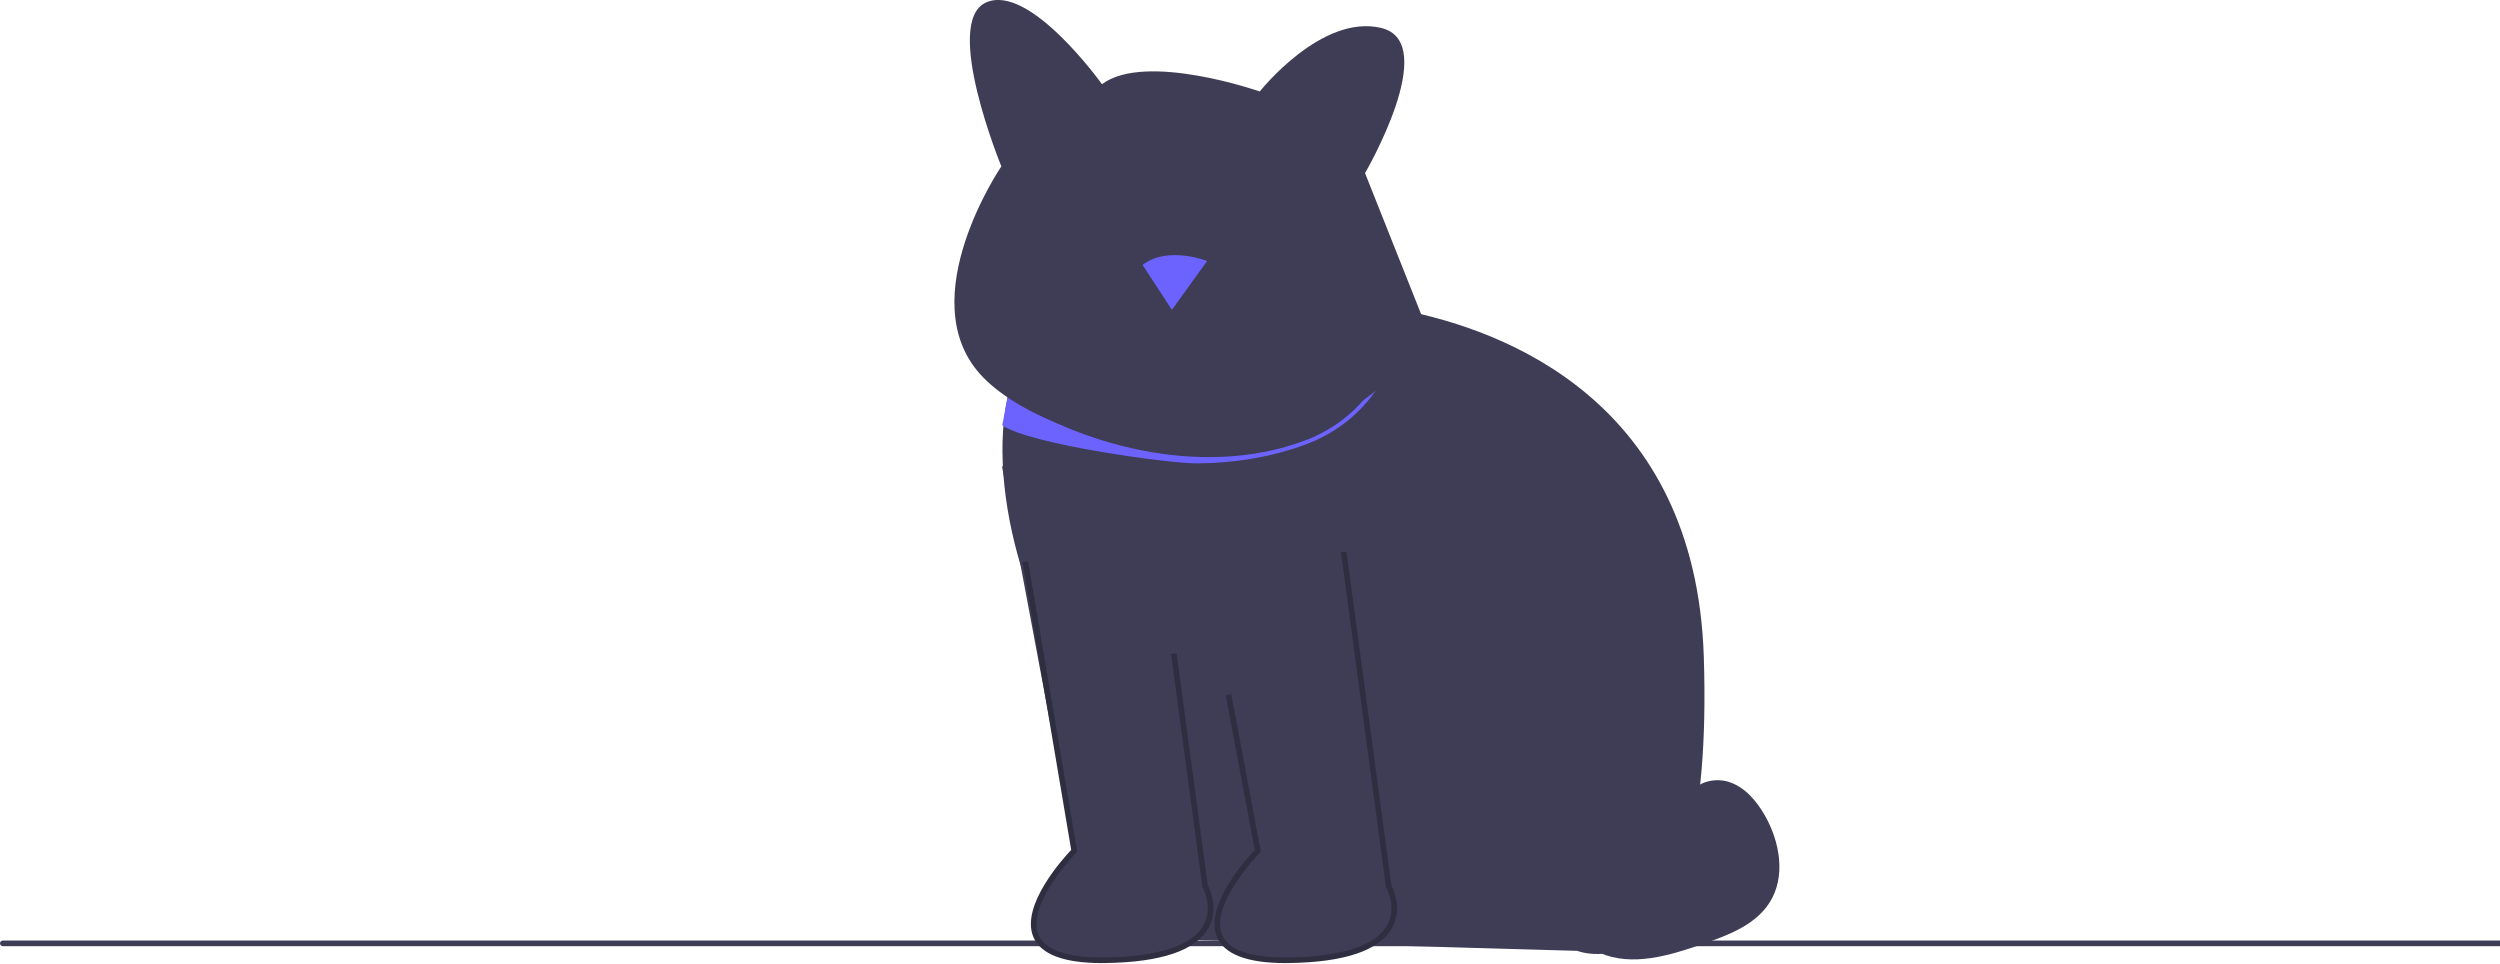
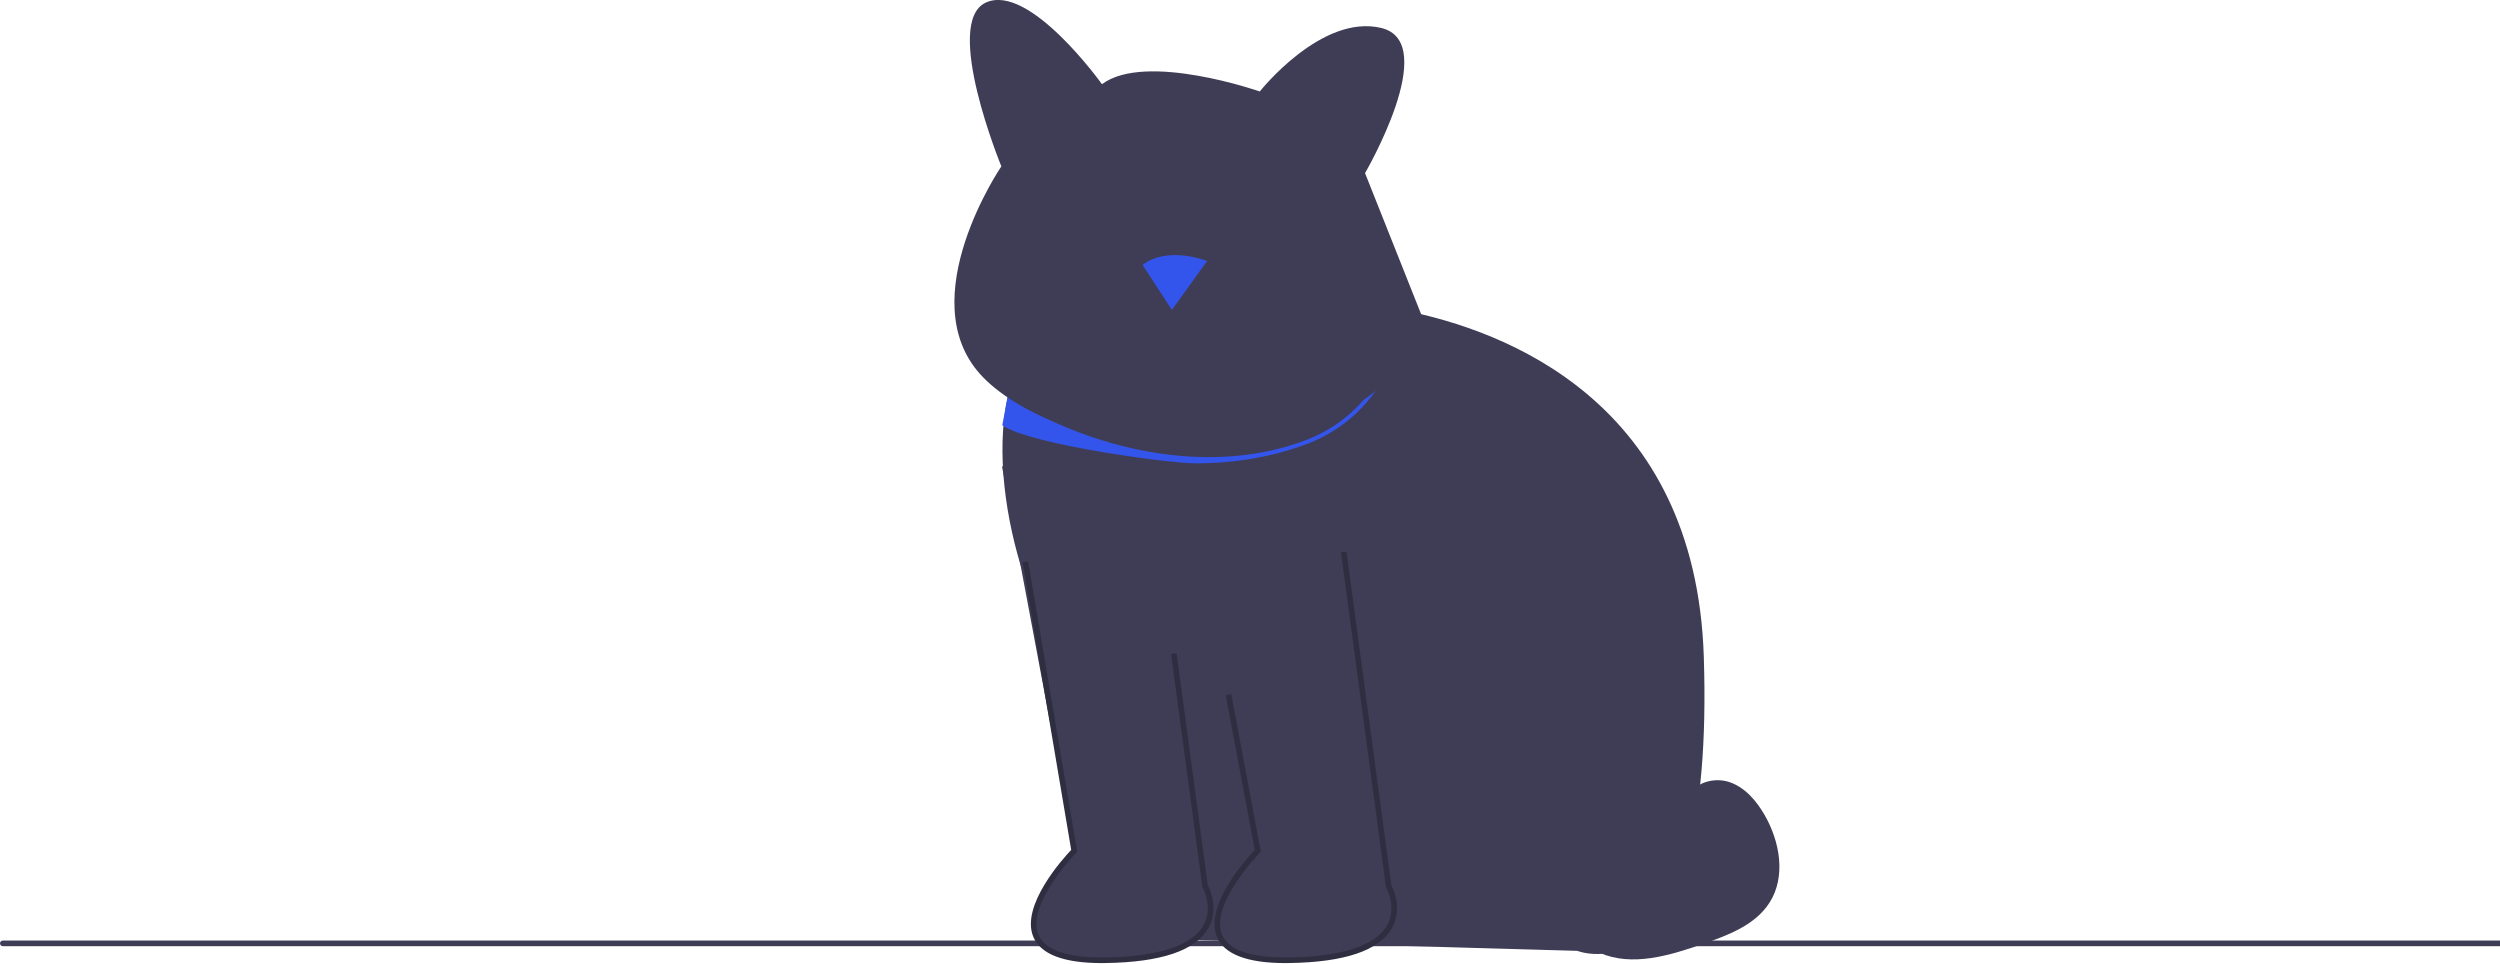
<svg xmlns="http://www.w3.org/2000/svg" width="888" height="342.09" viewBox="0 0 888 342.09" role="img" artist="Katerina Limpitsouni" source="https://undraw.co/">
  <path d="m560.17,337.74l-141.49-4.02s10.65-63.71-23.52-81.39c-23.29-12.06-43.96-68.39-38.08-106.72.08-.51.16-1.02.25-1.52,2.98-17.16,11.5-30.45,27.79-34.06,52.66-11.66,90.24-2.62,90.24-2.62,0,0,8.7.11,21.59,2.53.46.08.92.17,1.38.27,36.49,7.15,103.94,32.61,106.86,123.01,4.02,124.2-45.02,104.5-45.02,104.5Z" fill="#3f3d56" />
-   <path d="m496.95,109.95c-.24,6.48-1.71,12.92-4.39,19.04-5.56,12.69-15.7,22.38-28.54,27.29-38.46,14.72-83.34.12-106.04-15.71-.09.5-1.89,9.99-1.97,10.5,10.05,6.88,59.24,13.51,68.57,13.51,14.17,0,27.81-2.35,39.94-7,13.19-5.05,23.6-15.01,29.31-28.04,2.73-6.22,4.23-12.75,4.5-19.33-.46-.1-.92-.19-1.38-.27,0,0,0,0,0,0Z" fill="#6c63ff" />
+   <path d="m496.95,109.95c-.24,6.48-1.71,12.92-4.39,19.04-5.56,12.69-15.7,22.38-28.54,27.29-38.46,14.72-83.34.12-106.04-15.71-.09.5-1.89,9.99-1.97,10.5,10.05,6.88,59.24,13.51,68.57,13.51,14.17,0,27.81-2.35,39.94-7,13.19-5.05,23.6-15.01,29.31-28.04,2.73-6.22,4.23-12.75,4.5-19.33-.46-.1-.92-.19-1.38-.27,0,0,0,0,0,0Z" fill="#3455eb" />
  <path d="m507.41,118.2l-22.55-56.71s27.07-46.4,5.8-51.55c-21.27-5.16-43.18,22.55-43.18,22.55,0,0-40.6-14.18-56.06-2.58,0,0-25.78-36.09-41.24-29-15.47,7.09,5.5,58.18,5.5,58.18,0,0-31.92,46.86-7.43,73.92,24.49,27.07,116.64,48.98,159.17-14.82h0Z" fill="#3f3d56" />
  <path d="m1,336.08h887v-2H1c-.55,0-1,.45-1,1h0c0,.55.45,1,1,1Z" fill="#3f3d56" />
  <path d="m555.78,303.8c7.68,3.42,15.7,6.9,24.1,6.57s17.23-5.74,18.54-14.04c.68-4.29-.66-8.88.98-12.9,2.21-5.4,9.33-7.49,14.86-5.64,5.54,1.85,9.6,6.63,12.52,11.68,5.46,9.46,7.64,21.88,1.79,31.1-5.07,7.99-14.69,11.61-23.63,14.71-11.92,4.13-25.22,8.22-36.77,3.15-11.61-5.1-17.94-19.83-13.64-31.76" fill="#3f3d56" />
-   <path d="m428.74,92.71s-13.88-5.55-22.89,1.39l10.41,15.96s12.49-17.34,12.49-17.34Z" fill="#6c63ff" />
+   <path d="m428.74,92.71s-13.88-5.55-22.89,1.39l10.41,15.96s12.49-17.34,12.49-17.34Z" fill="#3455eb" />
  <path d="m355.89,165.55l25.67,136.68s-38.85,39.55,11.1,38.85c49.95-.69,35.38-26.36,35.38-26.36l-15.96-118.64" fill="#3f3d56" />
  <path d="m391.4,342.09c-13.53,0-21.71-3.1-24.33-9.23-4.77-11.16,10.76-28.17,13.42-30.97l-17.26-102.18,1.97-.33,17.43,103.18-.36.36c-.18.18-17.94,18.45-13.36,29.15,2.35,5.5,10.32,8.19,23.74,8,18.65-.26,30.67-4.17,34.77-11.3,3.69-6.42-.21-13.5-.25-13.57l-.09-.17-.03-.19-11.1-82.56,1.98-.27,11.08,82.38c.66,1.25,4.11,8.46.16,15.36-4.53,7.9-16.81,12.05-36.49,12.32-.43,0-.85,0-1.27,0Z" fill="#2f2e41" />
  <path d="m421.1,165.55l25.67,136.68s-38.85,39.55,11.1,38.85c49.95-.69,35.38-26.36,35.38-26.36l-15.96-118.64" fill="#3f3d56" />
  <path d="m456.61,342.09c-13.53,0-21.71-3.1-24.33-9.23-4.77-11.14,10.73-28.13,13.41-30.96l-10.31-55,1.97-.37,10.5,56.02-.37.37c-.18.18-17.94,18.45-13.36,29.15,2.35,5.5,10.33,8.2,23.74,8,18.66-.26,30.69-4.17,34.78-11.32,3.69-6.44-.22-13.48-.26-13.55l-.1-.17-15.98-118.83,1.98-.27,15.93,118.46c.66,1.25,4.11,8.46.16,15.36-4.53,7.9-16.81,12.05-36.49,12.32-.43,0-.85,0-1.27,0Z" fill="#2f2e41" />
</svg>
